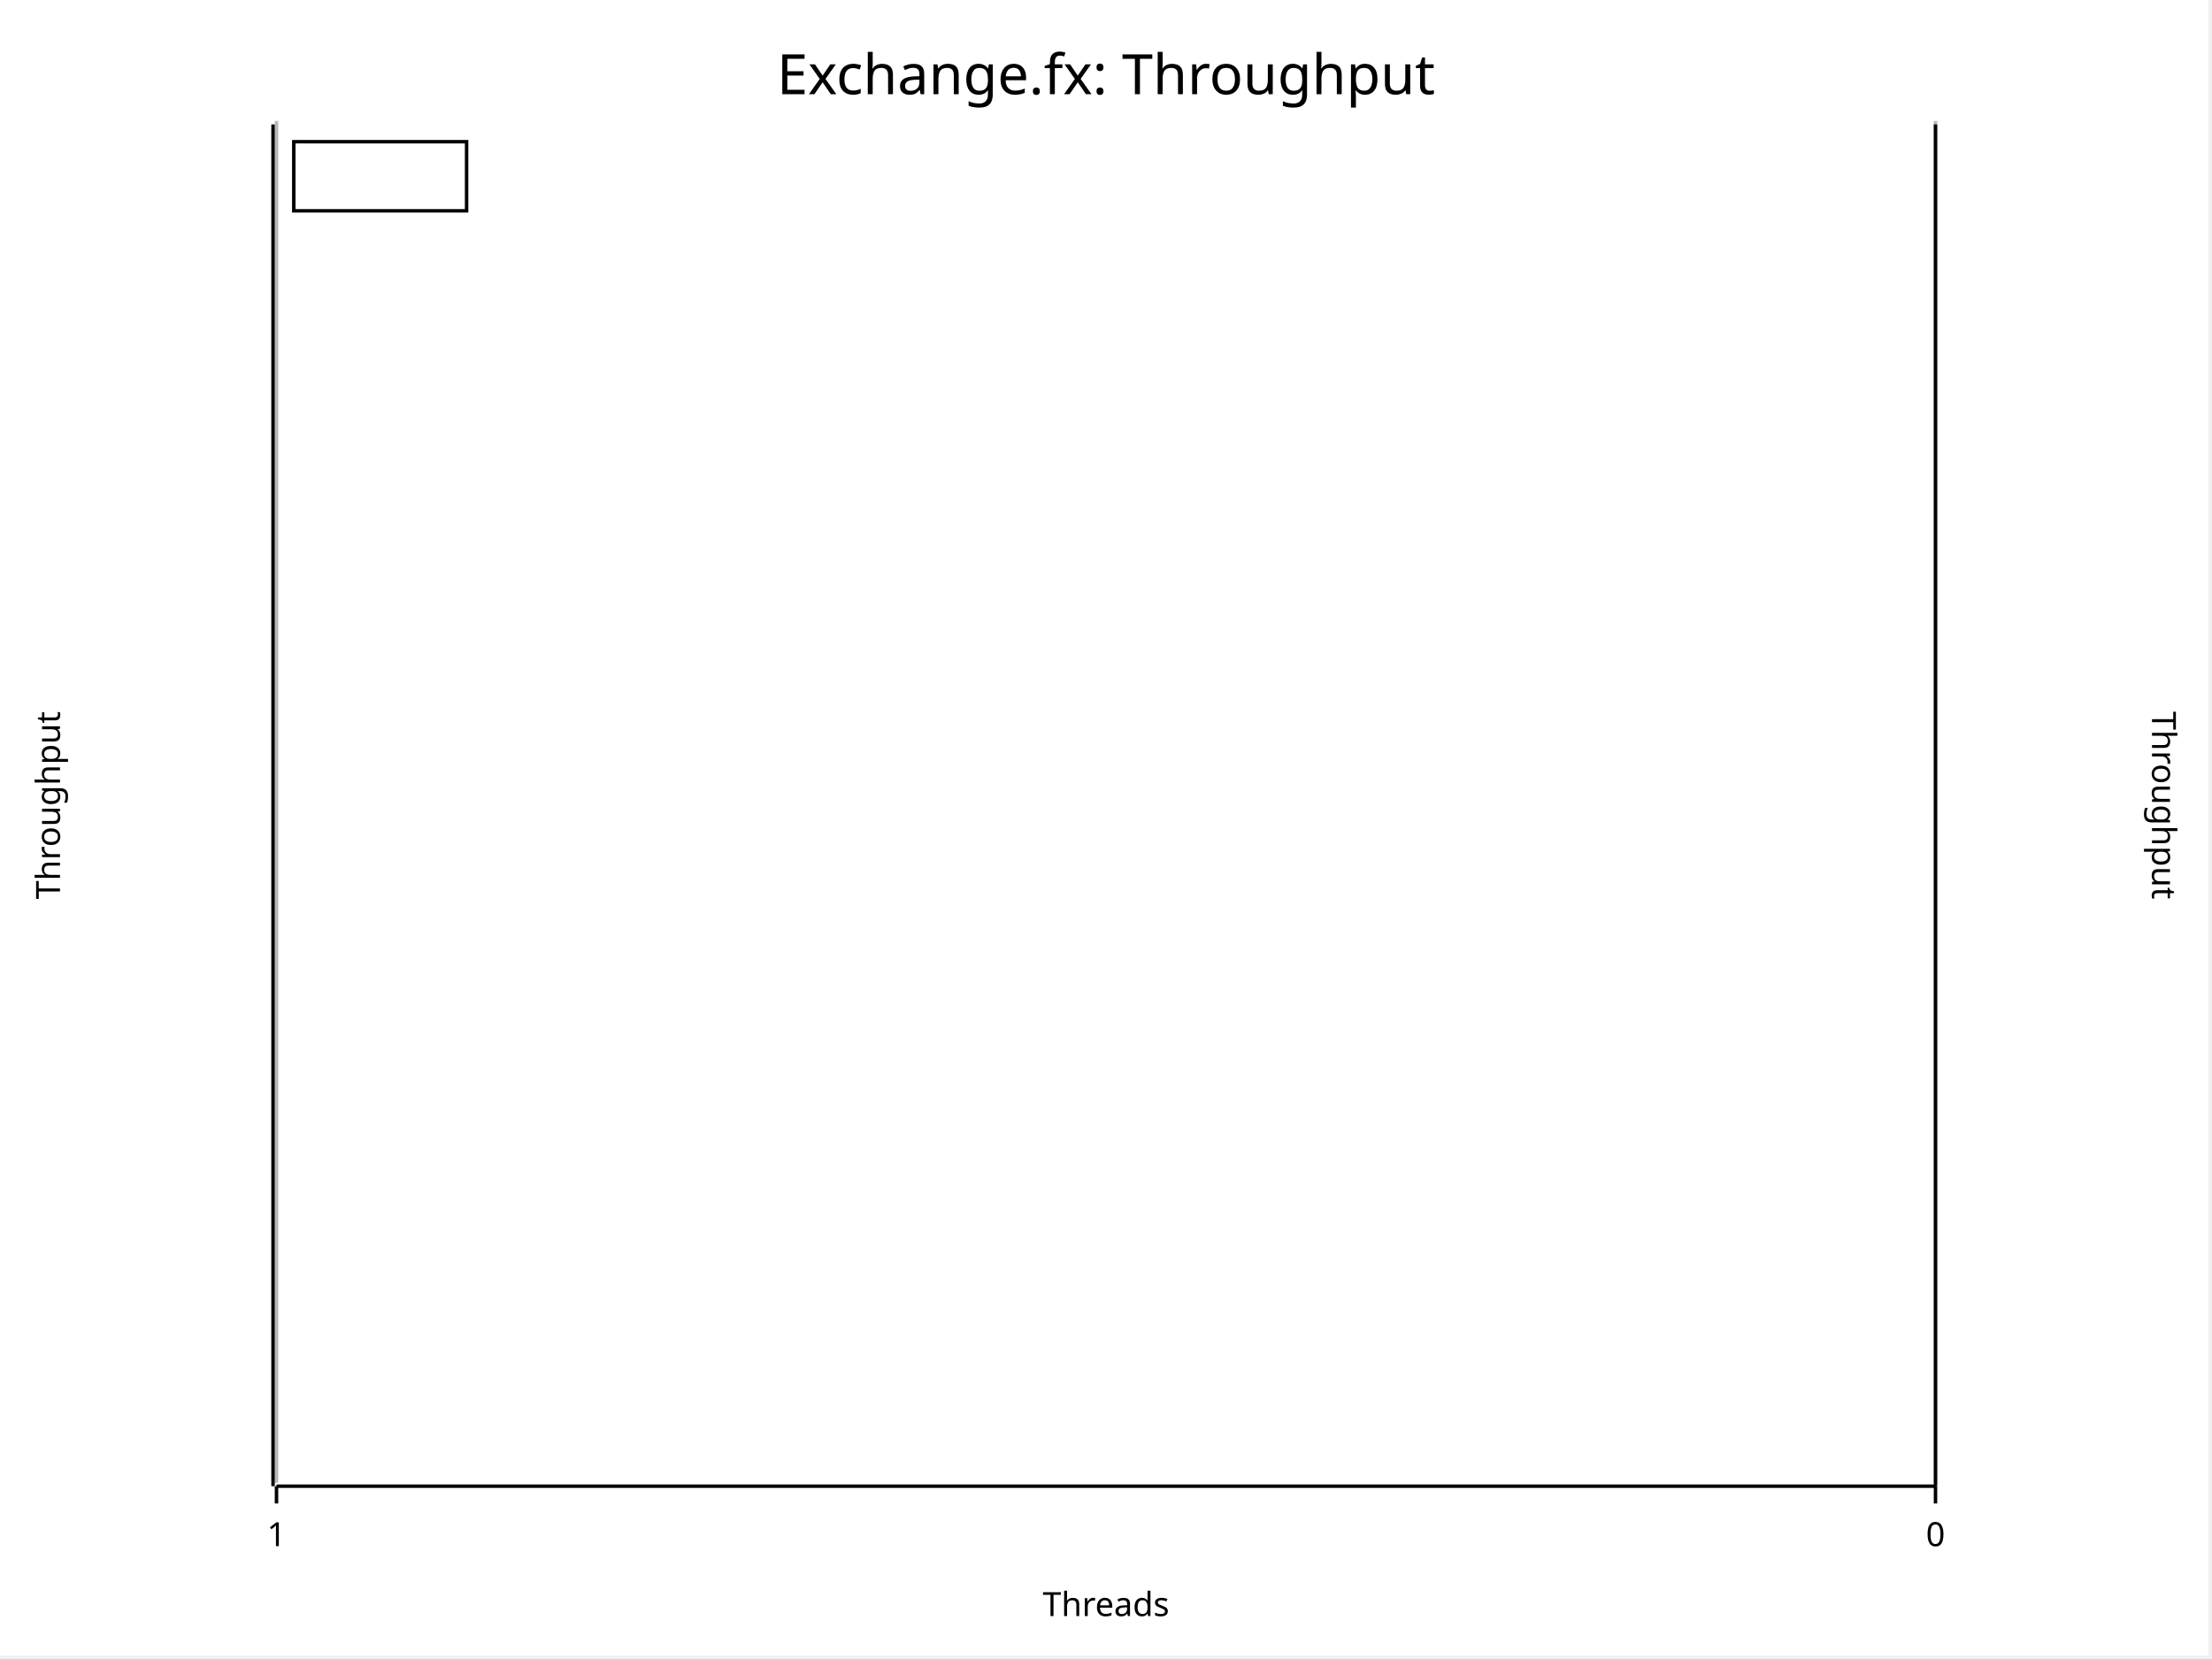
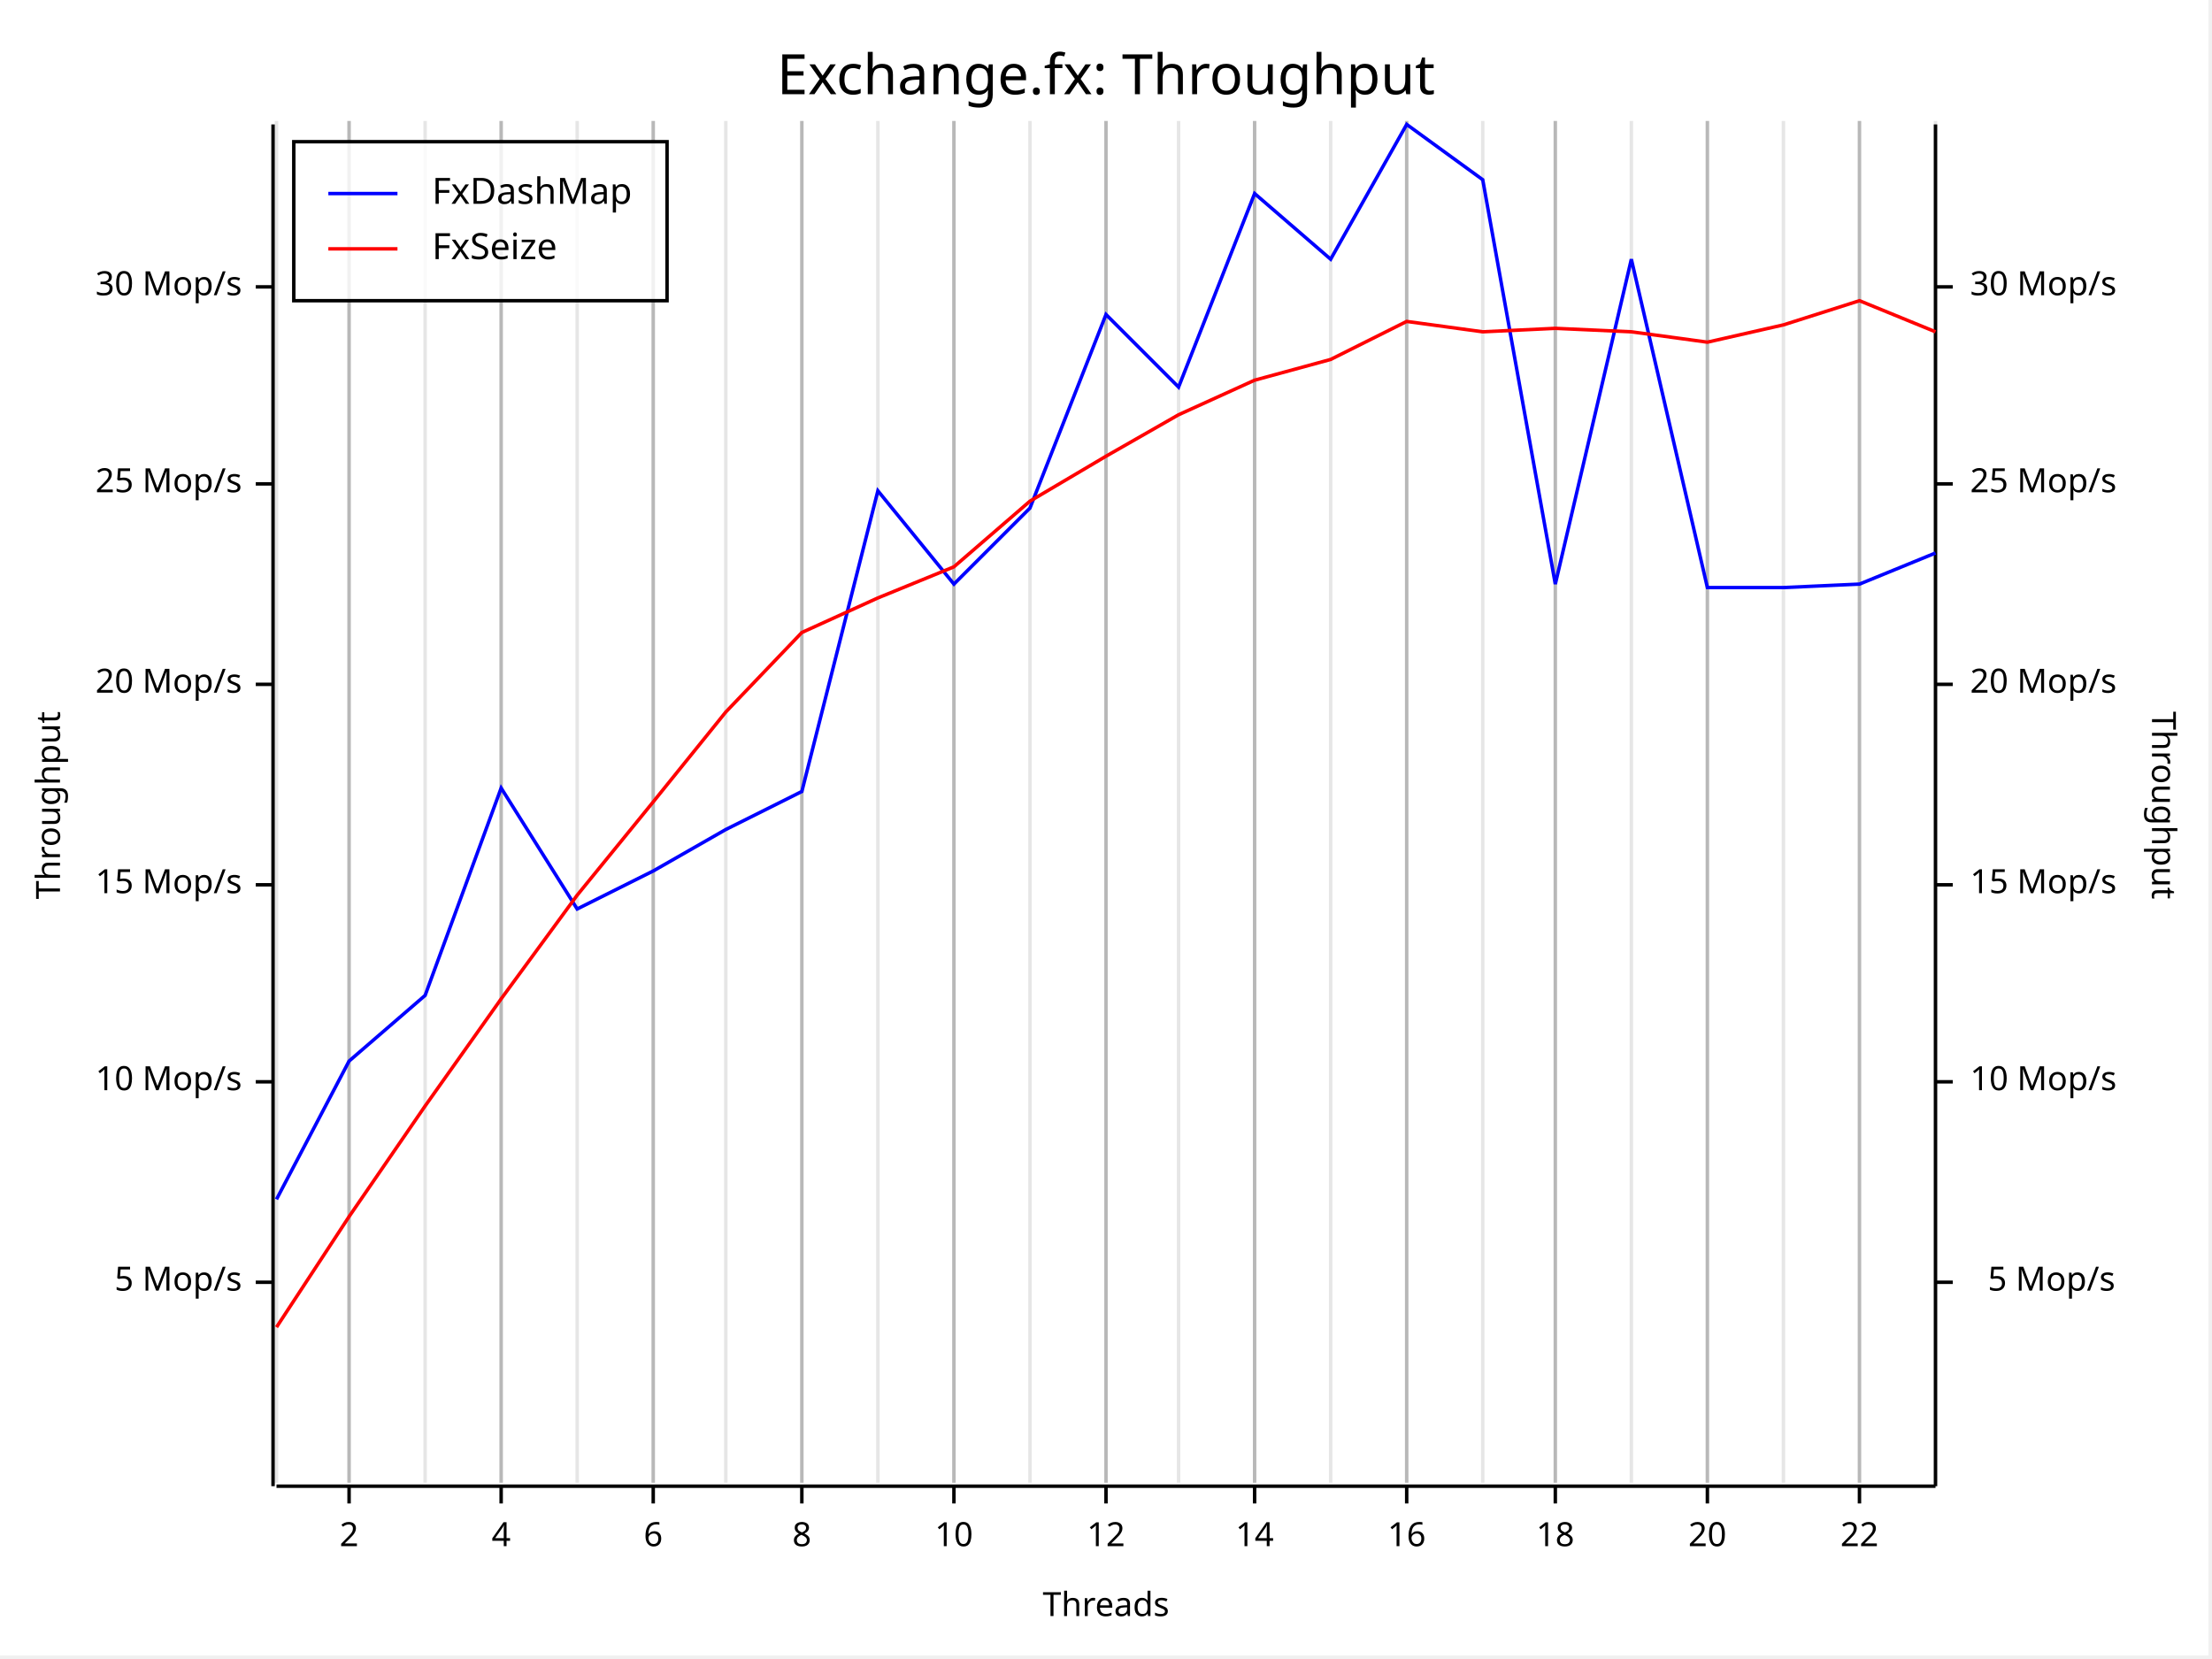
<svg xmlns="http://www.w3.org/2000/svg" width="640" height="480" viewBox="0 0 640 480">
  <rect x="0" y="0" width="639" height="479" opacity="1" fill="#FFFFFF" stroke="none" />
  <text x="320" y="15" dy="0.76em" text-anchor="middle" font-family="Fira Code" font-size="16.129" opacity="1" fill="#000000">
Exchange.fx: Throughput
</text>
+   <line opacity="0.1" stroke="#000000" stroke-width="1" x1="80" y1="429" x2="80" y2="35" />
+   <line opacity="0.1" stroke="#000000" stroke-width="1" x1="101" y1="429" x2="101" y2="35" />
+   <line opacity="0.1" stroke="#000000" stroke-width="1" x1="123" y1="429" x2="123" y2="35" />
+   <line opacity="0.1" stroke="#000000" stroke-width="1" x1="145" y1="429" x2="145" y2="35" />
+   <line opacity="0.1" stroke="#000000" stroke-width="1" x1="167" y1="429" x2="167" y2="35" />
+   <line opacity="0.1" stroke="#000000" stroke-width="1" x1="189" y1="429" x2="189" y2="35" />
+   <line opacity="0.1" stroke="#000000" stroke-width="1" x1="210" y1="429" x2="210" y2="35" />
+   <line opacity="0.1" stroke="#000000" stroke-width="1" x1="232" y1="429" x2="232" y2="35" />
+   <line opacity="0.1" stroke="#000000" stroke-width="1" x1="254" y1="429" x2="254" y2="35" />
+   <line opacity="0.1" stroke="#000000" stroke-width="1" x1="276" y1="429" x2="276" y2="35" />
+   <line opacity="0.1" stroke="#000000" stroke-width="1" x1="298" y1="429" x2="298" y2="35" />
+   <line opacity="0.1" stroke="#000000" stroke-width="1" x1="320" y1="429" x2="320" y2="35" />
+   <line opacity="0.1" stroke="#000000" stroke-width="1" x1="341" y1="429" x2="341" y2="35" />
+   <line opacity="0.1" stroke="#000000" stroke-width="1" x1="363" y1="429" x2="363" y2="35" />
+   <line opacity="0.1" stroke="#000000" stroke-width="1" x1="385" y1="429" x2="385" y2="35" />
+   <line opacity="0.1" stroke="#000000" stroke-width="1" x1="407" y1="429" x2="407" y2="35" />
+   <line opacity="0.1" stroke="#000000" stroke-width="1" x1="429" y1="429" x2="429" y2="35" />
+   <line opacity="0.1" stroke="#000000" stroke-width="1" x1="450" y1="429" x2="450" y2="35" />
+   <line opacity="0.1" stroke="#000000" stroke-width="1" x1="472" y1="429" x2="472" y2="35" />
+   <line opacity="0.1" stroke="#000000" stroke-width="1" x1="494" y1="429" x2="494" y2="35" />
+   <line opacity="0.1" stroke="#000000" stroke-width="1" x1="516" y1="429" x2="516" y2="35" />
+   <line opacity="0.1" stroke="#000000" stroke-width="1" x1="538" y1="429" x2="538" y2="35" />
  <line opacity="0.1" stroke="#000000" stroke-width="1" x1="560" y1="429" x2="560" y2="35" />
-   <line opacity="0.1" stroke="#000000" stroke-width="1" x1="80" y1="429" x2="80" y2="35" />
  <text x="10" y="233" dy="0.76em" text-anchor="middle" font-family="sans-serif" font-size="9.677" opacity="1" fill="#000000" transform="rotate(270, 10, 233)">
Throughput
</text>
  <text x="320" y="470" dy="-0.5ex" text-anchor="middle" font-family="sans-serif" font-size="9.677" opacity="1" fill="#000000">
Threads
</text>
  <text x="630" y="233" dy="0.76em" text-anchor="middle" font-family="sans-serif" font-size="9.677" opacity="1" fill="#000000" transform="rotate(90, 630, 233)">
Throughput
</text>
-   <line opacity="0.2" stroke="#000000" stroke-width="1" x1="560" y1="429" x2="560" y2="35" />
-   <line opacity="0.2" stroke="#000000" stroke-width="1" x1="80" y1="429" x2="80" y2="35" />
+   <line opacity="0.2" stroke="#000000" stroke-width="1" x1="101" y1="429" x2="101" y2="35" />
+   <line opacity="0.2" stroke="#000000" stroke-width="1" x1="145" y1="429" x2="145" y2="35" />
+   <line opacity="0.2" stroke="#000000" stroke-width="1" x1="189" y1="429" x2="189" y2="35" />
+   <line opacity="0.2" stroke="#000000" stroke-width="1" x1="232" y1="429" x2="232" y2="35" />
+   <line opacity="0.2" stroke="#000000" stroke-width="1" x1="276" y1="429" x2="276" y2="35" />
+   <line opacity="0.2" stroke="#000000" stroke-width="1" x1="320" y1="429" x2="320" y2="35" />
+   <line opacity="0.2" stroke="#000000" stroke-width="1" x1="363" y1="429" x2="363" y2="35" />
+   <line opacity="0.2" stroke="#000000" stroke-width="1" x1="407" y1="429" x2="407" y2="35" />
+   <line opacity="0.2" stroke="#000000" stroke-width="1" x1="450" y1="429" x2="450" y2="35" />
+   <line opacity="0.2" stroke="#000000" stroke-width="1" x1="494" y1="429" x2="494" y2="35" />
+   <line opacity="0.2" stroke="#000000" stroke-width="1" x1="538" y1="429" x2="538" y2="35" />
  <polyline fill="none" opacity="1" stroke="#000000" stroke-width="1" points="79,36 79,430 " />
+   <text x="70" y="371" dy="0.5ex" text-anchor="end" font-family="sans-serif" font-size="9.677" opacity="1" fill="#000000">
+ 5 Mop/s
+ </text>
+   <polyline fill="none" opacity="1" stroke="#000000" stroke-width="1" points="74,371 79,371 " />
+   <text x="70" y="313" dy="0.5ex" text-anchor="end" font-family="sans-serif" font-size="9.677" opacity="1" fill="#000000">
+ 10 Mop/s
+ </text>
+   <polyline fill="none" opacity="1" stroke="#000000" stroke-width="1" points="74,313 79,313 " />
+   <text x="70" y="256" dy="0.5ex" text-anchor="end" font-family="sans-serif" font-size="9.677" opacity="1" fill="#000000">
+ 15 Mop/s
+ </text>
+   <polyline fill="none" opacity="1" stroke="#000000" stroke-width="1" points="74,256 79,256 " />
+   <text x="70" y="198" dy="0.5ex" text-anchor="end" font-family="sans-serif" font-size="9.677" opacity="1" fill="#000000">
+ 20 Mop/s
+ </text>
+   <polyline fill="none" opacity="1" stroke="#000000" stroke-width="1" points="74,198 79,198 " />
+   <text x="70" y="140" dy="0.5ex" text-anchor="end" font-family="sans-serif" font-size="9.677" opacity="1" fill="#000000">
+ 25 Mop/s
+ </text>
+   <polyline fill="none" opacity="1" stroke="#000000" stroke-width="1" points="74,140 79,140 " />
+   <text x="70" y="83" dy="0.5ex" text-anchor="end" font-family="sans-serif" font-size="9.677" opacity="1" fill="#000000">
+ 30 Mop/s
+ </text>
+   <polyline fill="none" opacity="1" stroke="#000000" stroke-width="1" points="74,83 79,83 " />
  <polyline fill="none" opacity="1" stroke="#000000" stroke-width="1" points="80,430 560,430 " />
-   <text x="560" y="440" dy="0.76em" text-anchor="middle" font-family="sans-serif" font-size="9.677" opacity="1" fill="#000000">
- 0
+   <text x="101" y="440" dy="0.76em" text-anchor="middle" font-family="sans-serif" font-size="9.677" opacity="1" fill="#000000">
+ 2
</text>
-   <polyline fill="none" opacity="1" stroke="#000000" stroke-width="1" points="560,430 560,435 " />
-   <text x="80" y="440" dy="0.76em" text-anchor="middle" font-family="sans-serif" font-size="9.677" opacity="1" fill="#000000">
- 1
+   <polyline fill="none" opacity="1" stroke="#000000" stroke-width="1" points="101,430 101,435 " />
+   <text x="145" y="440" dy="0.76em" text-anchor="middle" font-family="sans-serif" font-size="9.677" opacity="1" fill="#000000">
+ 4
</text>
-   <polyline fill="none" opacity="1" stroke="#000000" stroke-width="1" points="80,430 80,435 " />
+   <polyline fill="none" opacity="1" stroke="#000000" stroke-width="1" points="145,430 145,435 " />
+   <text x="189" y="440" dy="0.76em" text-anchor="middle" font-family="sans-serif" font-size="9.677" opacity="1" fill="#000000">
+ 6
+ </text>
+   <polyline fill="none" opacity="1" stroke="#000000" stroke-width="1" points="189,430 189,435 " />
+   <text x="232" y="440" dy="0.76em" text-anchor="middle" font-family="sans-serif" font-size="9.677" opacity="1" fill="#000000">
+ 8
+ </text>
+   <polyline fill="none" opacity="1" stroke="#000000" stroke-width="1" points="232,430 232,435 " />
+   <text x="276" y="440" dy="0.76em" text-anchor="middle" font-family="sans-serif" font-size="9.677" opacity="1" fill="#000000">
+ 10
+ </text>
+   <polyline fill="none" opacity="1" stroke="#000000" stroke-width="1" points="276,430 276,435 " />
+   <text x="320" y="440" dy="0.76em" text-anchor="middle" font-family="sans-serif" font-size="9.677" opacity="1" fill="#000000">
+ 12
+ </text>
+   <polyline fill="none" opacity="1" stroke="#000000" stroke-width="1" points="320,430 320,435 " />
+   <text x="363" y="440" dy="0.76em" text-anchor="middle" font-family="sans-serif" font-size="9.677" opacity="1" fill="#000000">
+ 14
+ </text>
+   <polyline fill="none" opacity="1" stroke="#000000" stroke-width="1" points="363,430 363,435 " />
+   <text x="407" y="440" dy="0.76em" text-anchor="middle" font-family="sans-serif" font-size="9.677" opacity="1" fill="#000000">
+ 16
+ </text>
+   <polyline fill="none" opacity="1" stroke="#000000" stroke-width="1" points="407,430 407,435 " />
+   <text x="450" y="440" dy="0.76em" text-anchor="middle" font-family="sans-serif" font-size="9.677" opacity="1" fill="#000000">
+ 18
+ </text>
+   <polyline fill="none" opacity="1" stroke="#000000" stroke-width="1" points="450,430 450,435 " />
+   <text x="494" y="440" dy="0.76em" text-anchor="middle" font-family="sans-serif" font-size="9.677" opacity="1" fill="#000000">
+ 20
+ </text>
+   <polyline fill="none" opacity="1" stroke="#000000" stroke-width="1" points="494,430 494,435 " />
+   <text x="538" y="440" dy="0.76em" text-anchor="middle" font-family="sans-serif" font-size="9.677" opacity="1" fill="#000000">
+ 22
+ </text>
+   <polyline fill="none" opacity="1" stroke="#000000" stroke-width="1" points="538,430 538,435 " />
  <polyline fill="none" opacity="1" stroke="#000000" stroke-width="1" points="560,36 560,430 " />
-   <rect x="85" y="41" width="50" height="20" opacity="0.8" fill="#FFFFFF" stroke="none" />
-   <rect x="85" y="41" width="50" height="20" opacity="1" fill="none" stroke="#000000" />
+   <text x="612" y="371" dy="0.5ex" text-anchor="end" font-family="sans-serif" font-size="9.677" opacity="1" fill="#000000">
+ 5 Mop/s
+ </text>
+   <polyline fill="none" opacity="1" stroke="#000000" stroke-width="1" points="560,371 565,371 " />
+   <text x="570" y="313" dy="0.5ex" text-anchor="start" font-family="sans-serif" font-size="9.677" opacity="1" fill="#000000">
+ 10 Mop/s
+ </text>
+   <polyline fill="none" opacity="1" stroke="#000000" stroke-width="1" points="560,313 565,313 " />
+   <text x="570" y="256" dy="0.5ex" text-anchor="start" font-family="sans-serif" font-size="9.677" opacity="1" fill="#000000">
+ 15 Mop/s
+ </text>
+   <polyline fill="none" opacity="1" stroke="#000000" stroke-width="1" points="560,256 565,256 " />
+   <text x="570" y="198" dy="0.5ex" text-anchor="start" font-family="sans-serif" font-size="9.677" opacity="1" fill="#000000">
+ 20 Mop/s
+ </text>
+   <polyline fill="none" opacity="1" stroke="#000000" stroke-width="1" points="560,198 565,198 " />
+   <text x="570" y="140" dy="0.5ex" text-anchor="start" font-family="sans-serif" font-size="9.677" opacity="1" fill="#000000">
+ 25 Mop/s
+ </text>
+   <polyline fill="none" opacity="1" stroke="#000000" stroke-width="1" points="560,140 565,140 " />
+   <text x="570" y="83" dy="0.5ex" text-anchor="start" font-family="sans-serif" font-size="9.677" opacity="1" fill="#000000">
+ 30 Mop/s
+ </text>
+   <polyline fill="none" opacity="1" stroke="#000000" stroke-width="1" points="560,83 565,83 " />
+   <polyline fill="none" opacity="1" stroke="#0000FF" stroke-width="1" points="80,347 101,307 123,288 145,228 167,263 189,252 210,240 232,229 254,142 276,169 298,147 320,91 341,112 363,56 385,75 407,36 429,52 450,169 472,75 494,170 516,170 538,169 560,160 " />
+   <polyline fill="none" opacity="1" stroke="#FF0000" stroke-width="1" points="80,384 101,352 123,320 145,289 167,259 189,232 210,206 232,183 254,173 276,164 298,145 320,132 341,120 363,110 385,104 407,93 429,96 450,95 472,96 494,99 516,94 538,87 560,96 " />
+   <rect x="85" y="41" width="108" height="46" opacity="0.8" fill="#FFFFFF" stroke="none" />
+   <rect x="85" y="41" width="108" height="46" opacity="1" fill="none" stroke="#000000" />
+   <text x="125" y="51" dy="0.76em" text-anchor="start" font-family="Fira Code" font-size="10.484" opacity="1" fill="#000000">
+ FxDashMap
+ </text>
+   <text x="125" y="67" dy="0.76em" text-anchor="start" font-family="Fira Code" font-size="10.484" opacity="1" fill="#000000">
+ FxSeize
+ </text>
+   <polyline fill="none" opacity="1" stroke="#0000FF" stroke-width="1" points="95,56 115,56 " />
+   <polyline fill="none" opacity="1" stroke="#FF0000" stroke-width="1" points="95,72 115,72 " />
</svg>
